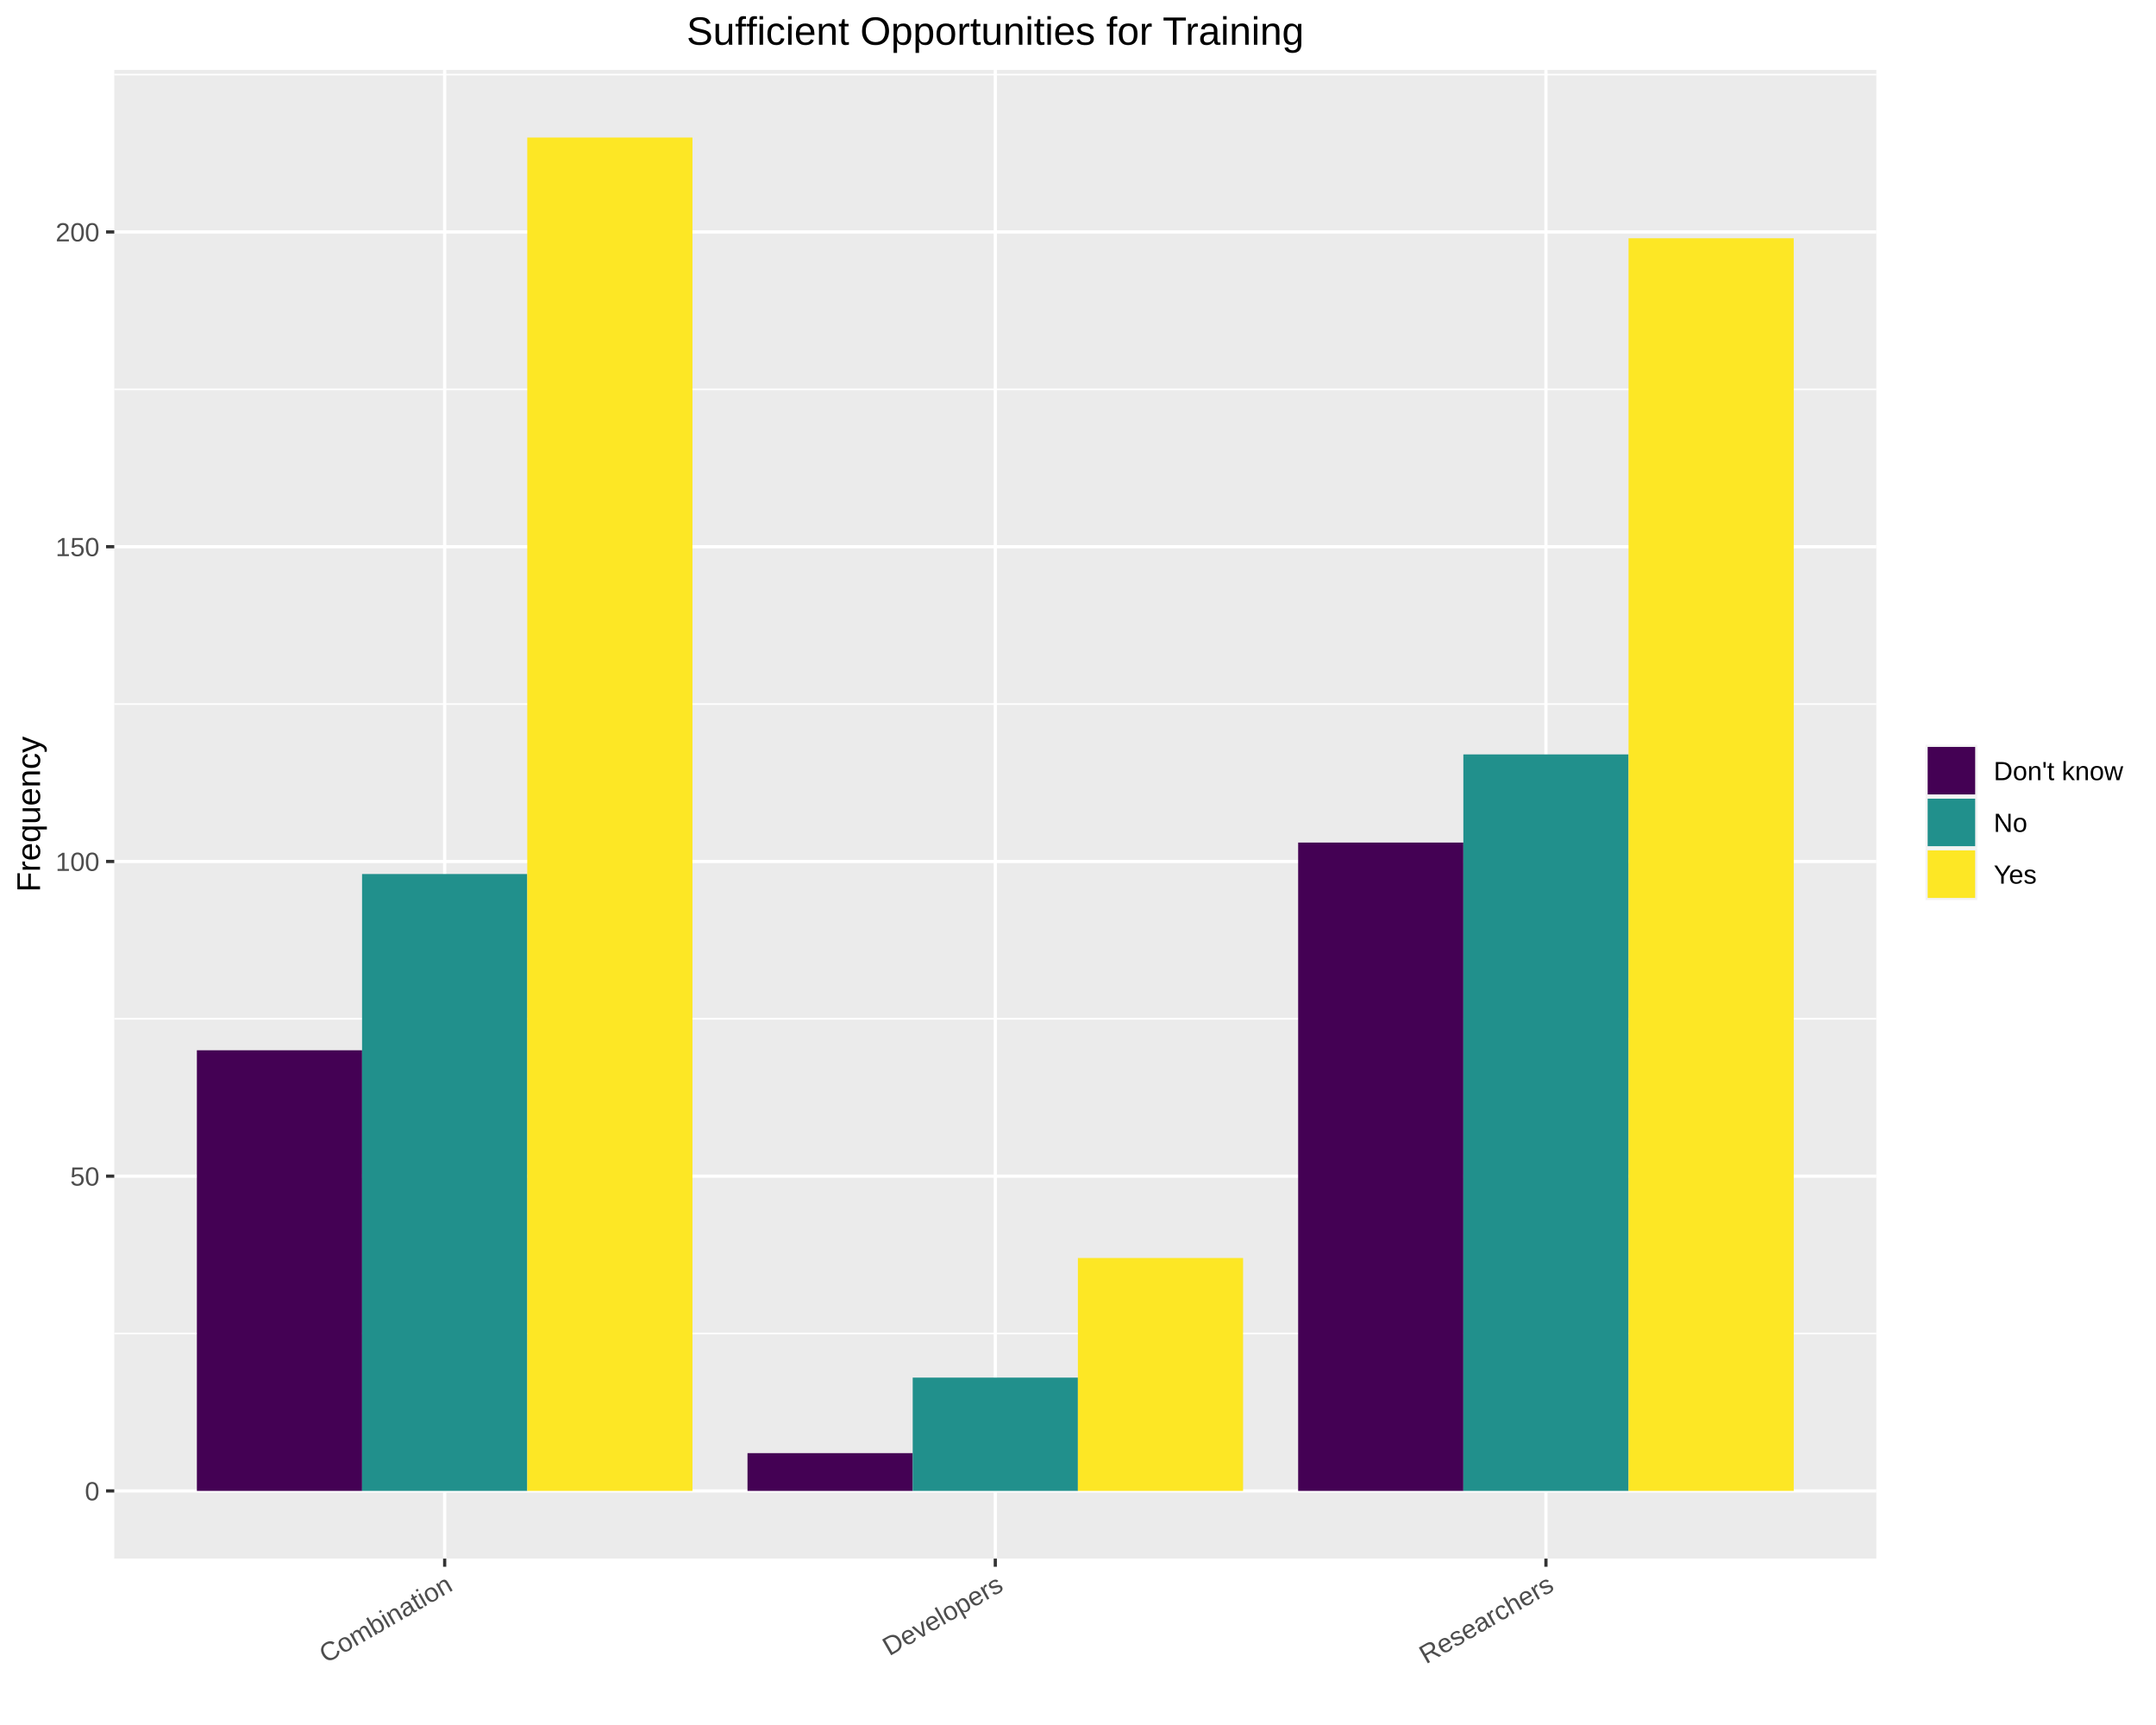
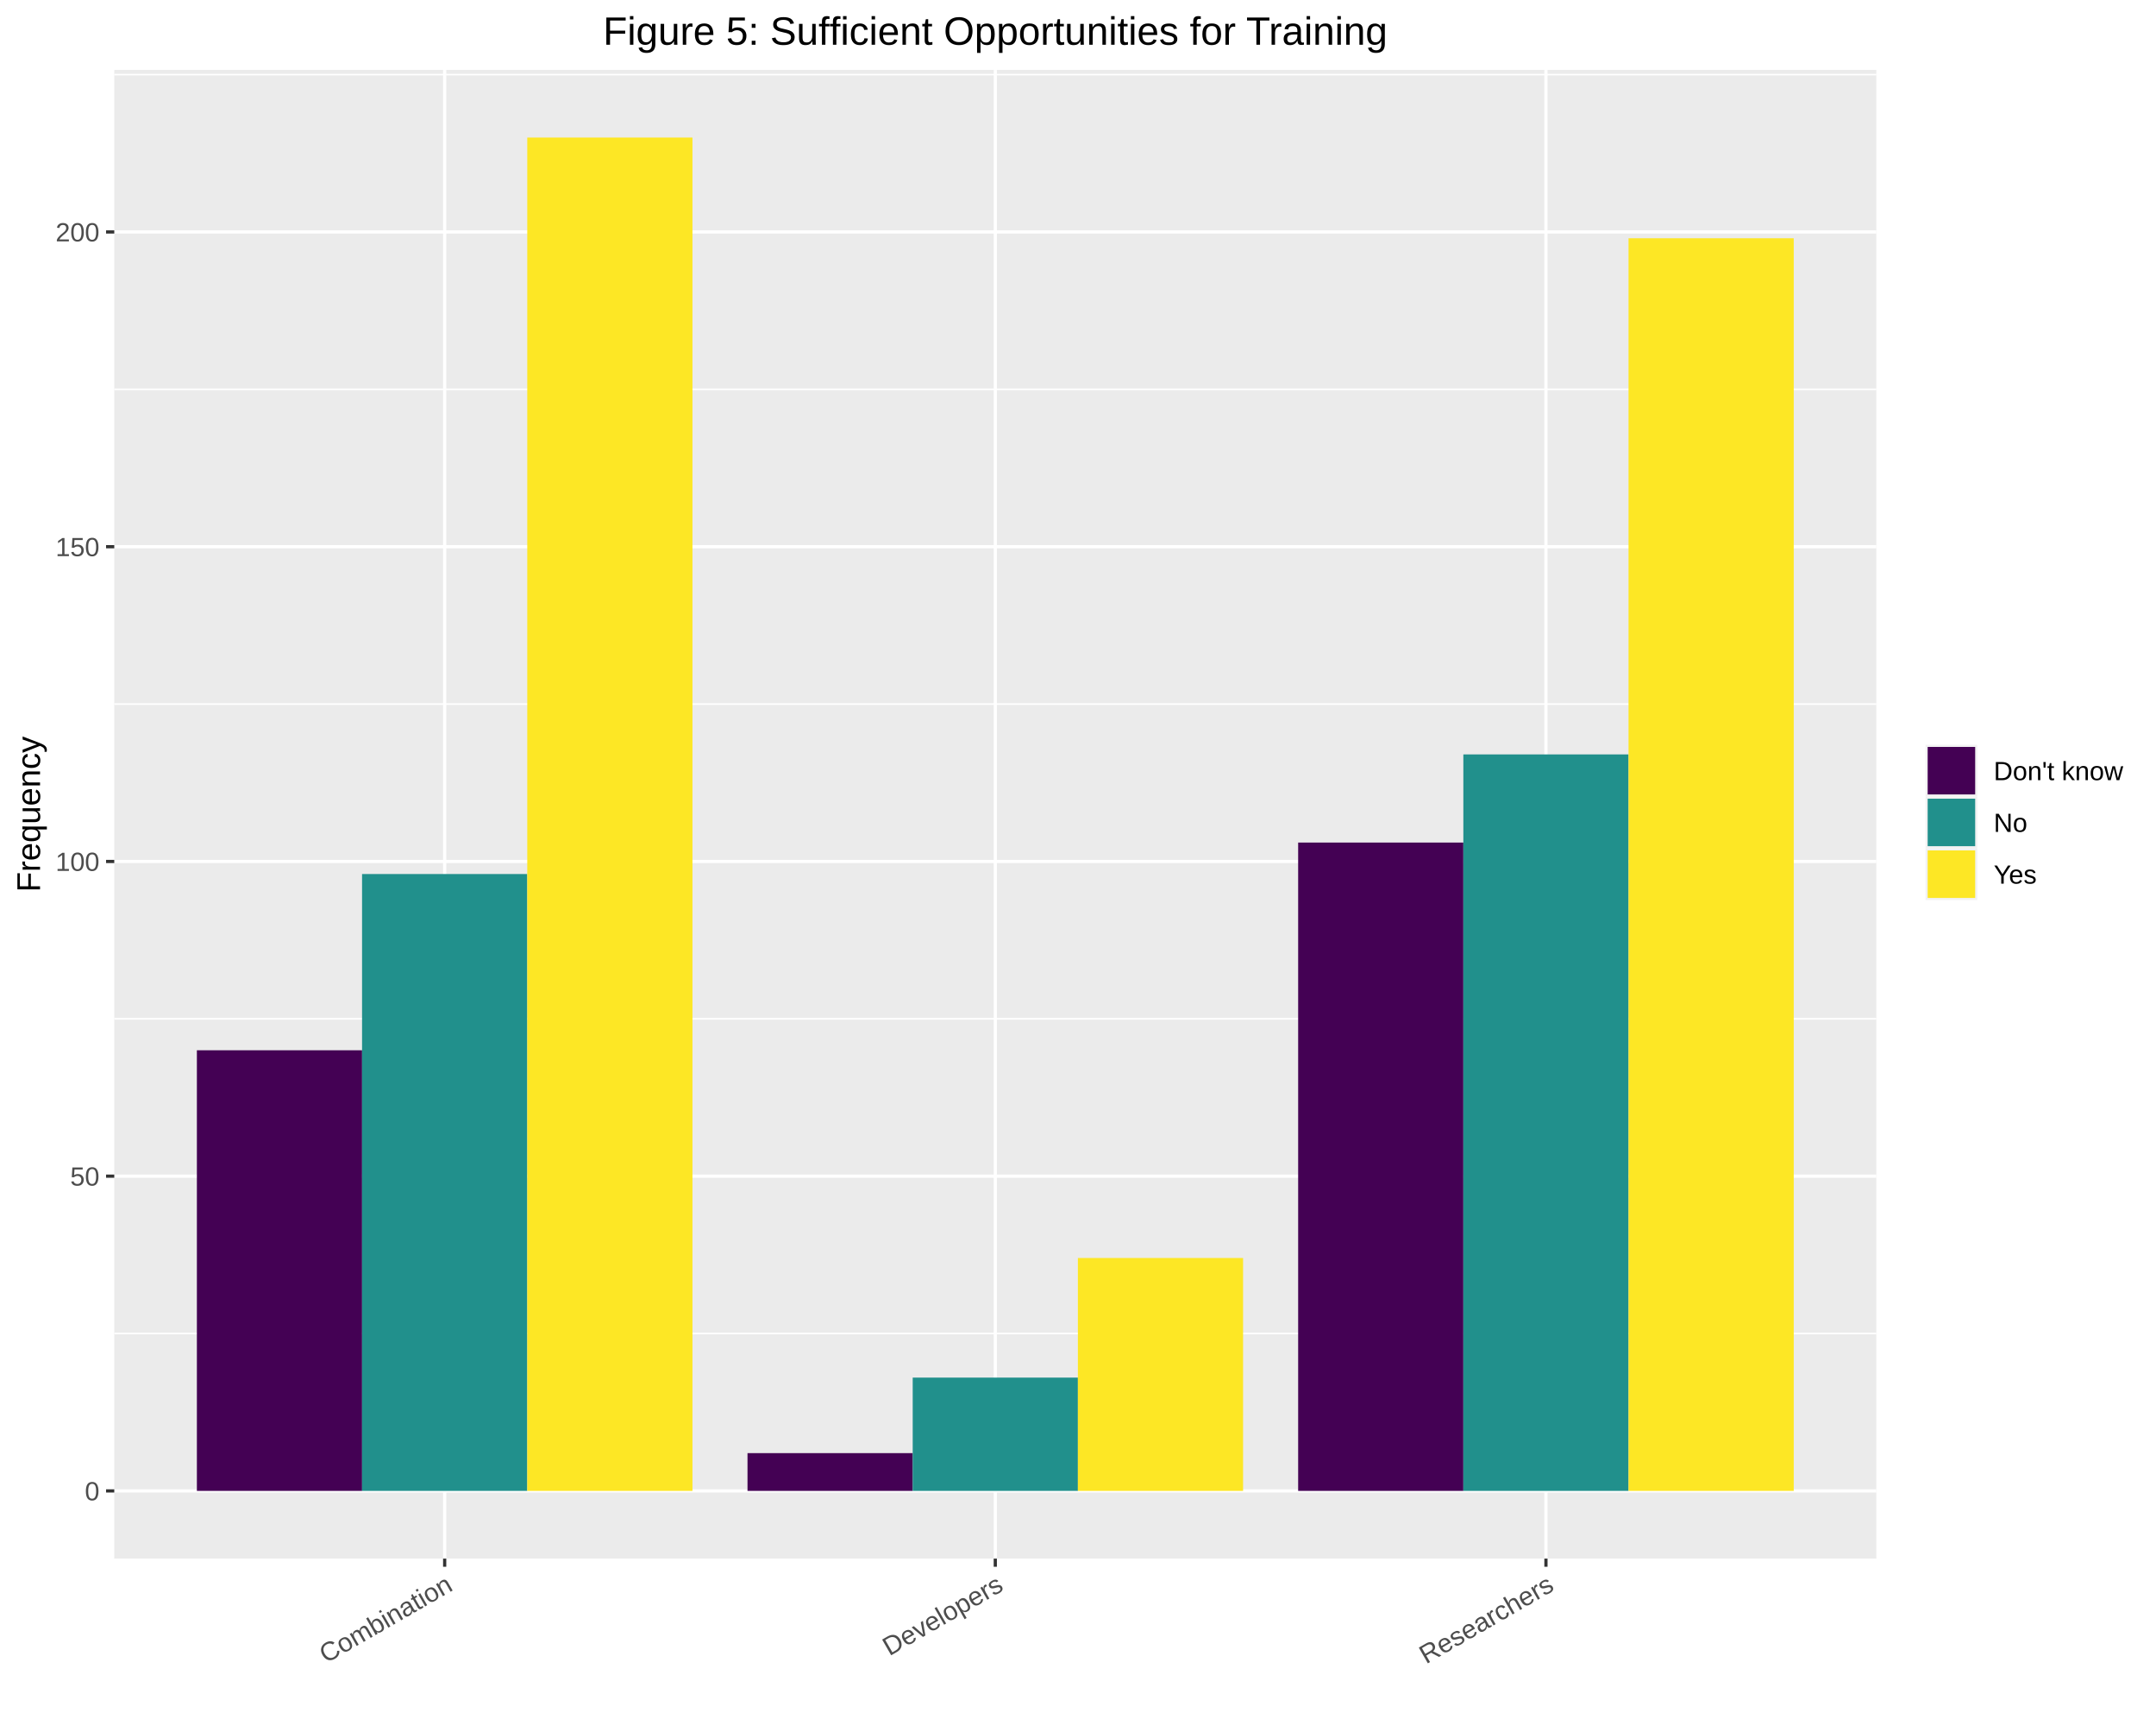
<svg xmlns="http://www.w3.org/2000/svg" class="svglite" width="720.00pt" height="576.00pt" viewBox="0 0 720.00 576.00">
  <defs>
    <style type="text/css">
    .svglite line, .svglite polyline, .svglite polygon, .svglite path, .svglite rect, .svglite circle {
      fill: none;
      stroke: #000000;
      stroke-linecap: round;
      stroke-linejoin: round;
      stroke-miterlimit: 10.00;
    }
    .svglite text {
      white-space: pre;
    }
  </style>
  </defs>
  <rect width="100%" height="100%" style="stroke: none; fill: #FFFFFF;" />
  <defs>
    <clipPath id="cpMC4wMHw3MjAuMDB8MC4wMHw1NzYuMDA=">
      <rect x="0.00" y="0.00" width="720.00" height="576.00" />
    </clipPath>
  </defs>
  <g clip-path="url(#cpMC4wMHw3MjAuMDB8MC4wMHw1NzYuMDA=)">
    <rect x="0.00" y="0.00" width="720.00" height="576.00" style="stroke-width: 1.07; stroke: #FFFFFF; fill: #FFFFFF;" />
  </g>
  <defs>
    <clipPath id="cpMzguMTZ8NjI2LjYwfDIzLjM0fDUyMC40Mw==">
      <rect x="38.16" y="23.34" width="588.44" height="497.09" />
    </clipPath>
  </defs>
  <g clip-path="url(#cpMzguMTZ8NjI2LjYwfDIzLjM0fDUyMC40Mw==)">
    <rect x="38.16" y="23.34" width="588.44" height="497.09" style="stroke-width: 1.07; stroke: none; fill: #EBEBEB;" />
    <polyline points="38.16,445.29 626.60,445.29 " style="stroke-width: 0.53; stroke: #FFFFFF; stroke-linecap: butt;" />
    <polyline points="38.16,340.19 626.60,340.19 " style="stroke-width: 0.53; stroke: #FFFFFF; stroke-linecap: butt;" />
    <polyline points="38.16,235.10 626.60,235.10 " style="stroke-width: 0.53; stroke: #FFFFFF; stroke-linecap: butt;" />
    <polyline points="38.16,130.01 626.60,130.01 " style="stroke-width: 0.53; stroke: #FFFFFF; stroke-linecap: butt;" />
    <polyline points="38.16,24.91 626.60,24.91 " style="stroke-width: 0.53; stroke: #FFFFFF; stroke-linecap: butt;" />
    <polyline points="38.16,497.83 626.60,497.83 " style="stroke-width: 1.07; stroke: #FFFFFF; stroke-linecap: butt;" />
    <polyline points="38.16,392.74 626.60,392.74 " style="stroke-width: 1.07; stroke: #FFFFFF; stroke-linecap: butt;" />
    <polyline points="38.16,287.65 626.60,287.65 " style="stroke-width: 1.07; stroke: #FFFFFF; stroke-linecap: butt;" />
    <polyline points="38.16,182.55 626.60,182.55 " style="stroke-width: 1.07; stroke: #FFFFFF; stroke-linecap: butt;" />
    <polyline points="38.16,77.46 626.60,77.46 " style="stroke-width: 1.07; stroke: #FFFFFF; stroke-linecap: butt;" />
    <polyline points="148.50,520.43 148.50,23.34 " style="stroke-width: 1.07; stroke: #FFFFFF; stroke-linecap: butt;" />
    <polyline points="332.38,520.43 332.38,23.34 " style="stroke-width: 1.07; stroke: #FFFFFF; stroke-linecap: butt;" />
    <polyline points="516.27,520.43 516.27,23.34 " style="stroke-width: 1.07; stroke: #FFFFFF; stroke-linecap: butt;" />
    <rect x="65.75" y="350.70" width="55.17" height="147.13" style="stroke-width: 1.07; stroke: none; stroke-linecap: square; stroke-linejoin: miter; fill: #440154;" />
    <rect x="120.91" y="291.85" width="55.17" height="205.98" style="stroke-width: 1.07; stroke: none; stroke-linecap: square; stroke-linejoin: miter; fill: #21908C;" />
    <rect x="176.08" y="45.93" width="55.17" height="451.90" style="stroke-width: 1.07; stroke: none; stroke-linecap: square; stroke-linejoin: miter; fill: #FDE725;" />
    <rect x="249.63" y="485.22" width="55.17" height="12.61" style="stroke-width: 1.07; stroke: none; stroke-linecap: square; stroke-linejoin: miter; fill: #440154;" />
    <rect x="304.80" y="460.00" width="55.17" height="37.83" style="stroke-width: 1.07; stroke: none; stroke-linecap: square; stroke-linejoin: miter; fill: #21908C;" />
    <rect x="359.96" y="420.06" width="55.17" height="77.77" style="stroke-width: 1.07; stroke: none; stroke-linecap: square; stroke-linejoin: miter; fill: #FDE725;" />
    <rect x="433.52" y="281.34" width="55.17" height="216.49" style="stroke-width: 1.07; stroke: none; stroke-linecap: square; stroke-linejoin: miter; fill: #440154;" />
    <rect x="488.69" y="251.91" width="55.17" height="245.92" style="stroke-width: 1.07; stroke: none; stroke-linecap: square; stroke-linejoin: miter; fill: #21908C;" />
    <rect x="543.85" y="79.56" width="55.17" height="418.27" style="stroke-width: 1.07; stroke: none; stroke-linecap: square; stroke-linejoin: miter; fill: #FDE725;" />
  </g>
  <g clip-path="url(#cpMC4wMHw3MjAuMDB8MC4wMHw1NzYuMDA=)">
    <text x="33.23" y="500.99" text-anchor="end" style="font-size: 8.80px;fill: #4D4D4D; font-family: &quot;Arial&quot;;" textLength="4.90px" lengthAdjust="spacingAndGlyphs">0</text>
    <text x="33.23" y="395.89" text-anchor="end" style="font-size: 8.80px;fill: #4D4D4D; font-family: &quot;Arial&quot;;" textLength="9.79px" lengthAdjust="spacingAndGlyphs">50</text>
    <text x="33.23" y="290.80" text-anchor="end" style="font-size: 8.80px;fill: #4D4D4D; font-family: &quot;Arial&quot;;" textLength="14.69px" lengthAdjust="spacingAndGlyphs">100</text>
    <text x="33.23" y="185.71" text-anchor="end" style="font-size: 8.80px;fill: #4D4D4D; font-family: &quot;Arial&quot;;" textLength="14.69px" lengthAdjust="spacingAndGlyphs">150</text>
    <text x="33.23" y="80.61" text-anchor="end" style="font-size: 8.80px;fill: #4D4D4D; font-family: &quot;Arial&quot;;" textLength="14.69px" lengthAdjust="spacingAndGlyphs">200</text>
    <polyline points="35.42,497.83 38.16,497.83 " style="stroke-width: 1.07; stroke: #333333; stroke-linecap: butt;" />
    <polyline points="35.42,392.74 38.16,392.74 " style="stroke-width: 1.07; stroke: #333333; stroke-linecap: butt;" />
    <polyline points="35.42,287.65 38.16,287.65 " style="stroke-width: 1.07; stroke: #333333; stroke-linecap: butt;" />
    <polyline points="35.42,182.55 38.16,182.55 " style="stroke-width: 1.07; stroke: #333333; stroke-linecap: butt;" />
    <polyline points="35.42,77.46 38.16,77.46 " style="stroke-width: 1.07; stroke: #333333; stroke-linecap: butt;" />
    <polyline points="148.50,523.17 148.50,520.43 " style="stroke-width: 1.07; stroke: #333333; stroke-linecap: butt;" />
    <polyline points="332.38,523.17 332.38,520.43 " style="stroke-width: 1.07; stroke: #333333; stroke-linecap: butt;" />
    <polyline points="516.27,523.17 516.27,520.43 " style="stroke-width: 1.07; stroke: #333333; stroke-linecap: butt;" />
    <text transform="translate(151.65,530.82) rotate(-30)" text-anchor="end" style="font-size: 8.80px;fill: #4D4D4D; font-family: &quot;Arial&quot;;" textLength="49.40px" lengthAdjust="spacingAndGlyphs">Combination</text>
    <text transform="translate(335.54,530.82) rotate(-30)" text-anchor="end" style="font-size: 8.80px;fill: #4D4D4D; font-family: &quot;Arial&quot;;" textLength="44.51px" lengthAdjust="spacingAndGlyphs">Developers</text>
    <text transform="translate(519.42,530.82) rotate(-30)" text-anchor="end" style="font-size: 8.80px;fill: #4D4D4D; font-family: &quot;Arial&quot;;" textLength="49.89px" lengthAdjust="spacingAndGlyphs">Researchers</text>
    <text transform="translate(13.37,271.88) rotate(-90)" text-anchor="middle" style="font-size: 11.00px; font-family: &quot;Arial&quot;;" textLength="51.98px" lengthAdjust="spacingAndGlyphs">Frequency</text>
    <rect x="637.56" y="237.74" width="76.96" height="68.28" style="stroke-width: 1.07; stroke: none; fill: #FFFFFF;" />
    <rect x="643.04" y="248.70" width="17.28" height="17.28" style="stroke-width: 1.07; stroke: none; fill: #F2F2F2;" />
    <rect x="643.75" y="249.41" width="15.86" height="15.86" style="stroke-width: 1.07; stroke: none; stroke-linecap: square; stroke-linejoin: miter; fill: #440154;" />
    <rect x="643.04" y="265.98" width="17.28" height="17.28" style="stroke-width: 1.07; stroke: none; fill: #F2F2F2;" />
    <rect x="643.75" y="266.69" width="15.86" height="15.86" style="stroke-width: 1.07; stroke: none; stroke-linecap: square; stroke-linejoin: miter; fill: #21908C;" />
    <rect x="643.04" y="283.26" width="17.28" height="17.28" style="stroke-width: 1.07; stroke: none; fill: #F2F2F2;" />
    <rect x="643.75" y="283.97" width="15.86" height="15.86" style="stroke-width: 1.07; stroke: none; stroke-linecap: square; stroke-linejoin: miter; fill: #FDE725;" />
    <text x="665.80" y="260.50" style="font-size: 8.80px; font-family: &quot;Arial&quot;;" textLength="43.24px" lengthAdjust="spacingAndGlyphs">Don't know</text>
    <text x="665.80" y="277.78" style="font-size: 8.80px; font-family: &quot;Arial&quot;;" textLength="11.25px" lengthAdjust="spacingAndGlyphs">No</text>
    <text x="665.80" y="295.06" style="font-size: 8.80px; font-family: &quot;Arial&quot;;" textLength="15.16px" lengthAdjust="spacingAndGlyphs">Yes</text>
-     <text x="332.38" y="14.94" text-anchor="middle" style="font-size: 13.20px; font-family: &quot;Arial&quot;;" textLength="206.76px" lengthAdjust="spacingAndGlyphs">Sufﬁcient Opportunities for Training</text>
+     <text x="332.38" y="14.94" text-anchor="middle" style="font-size: 13.20px; font-family: &quot;Arial&quot;;" textLength="262.48px" lengthAdjust="spacingAndGlyphs">Figure 5: Sufﬁcient Opportunities for Training</text>
  </g>
</svg>
